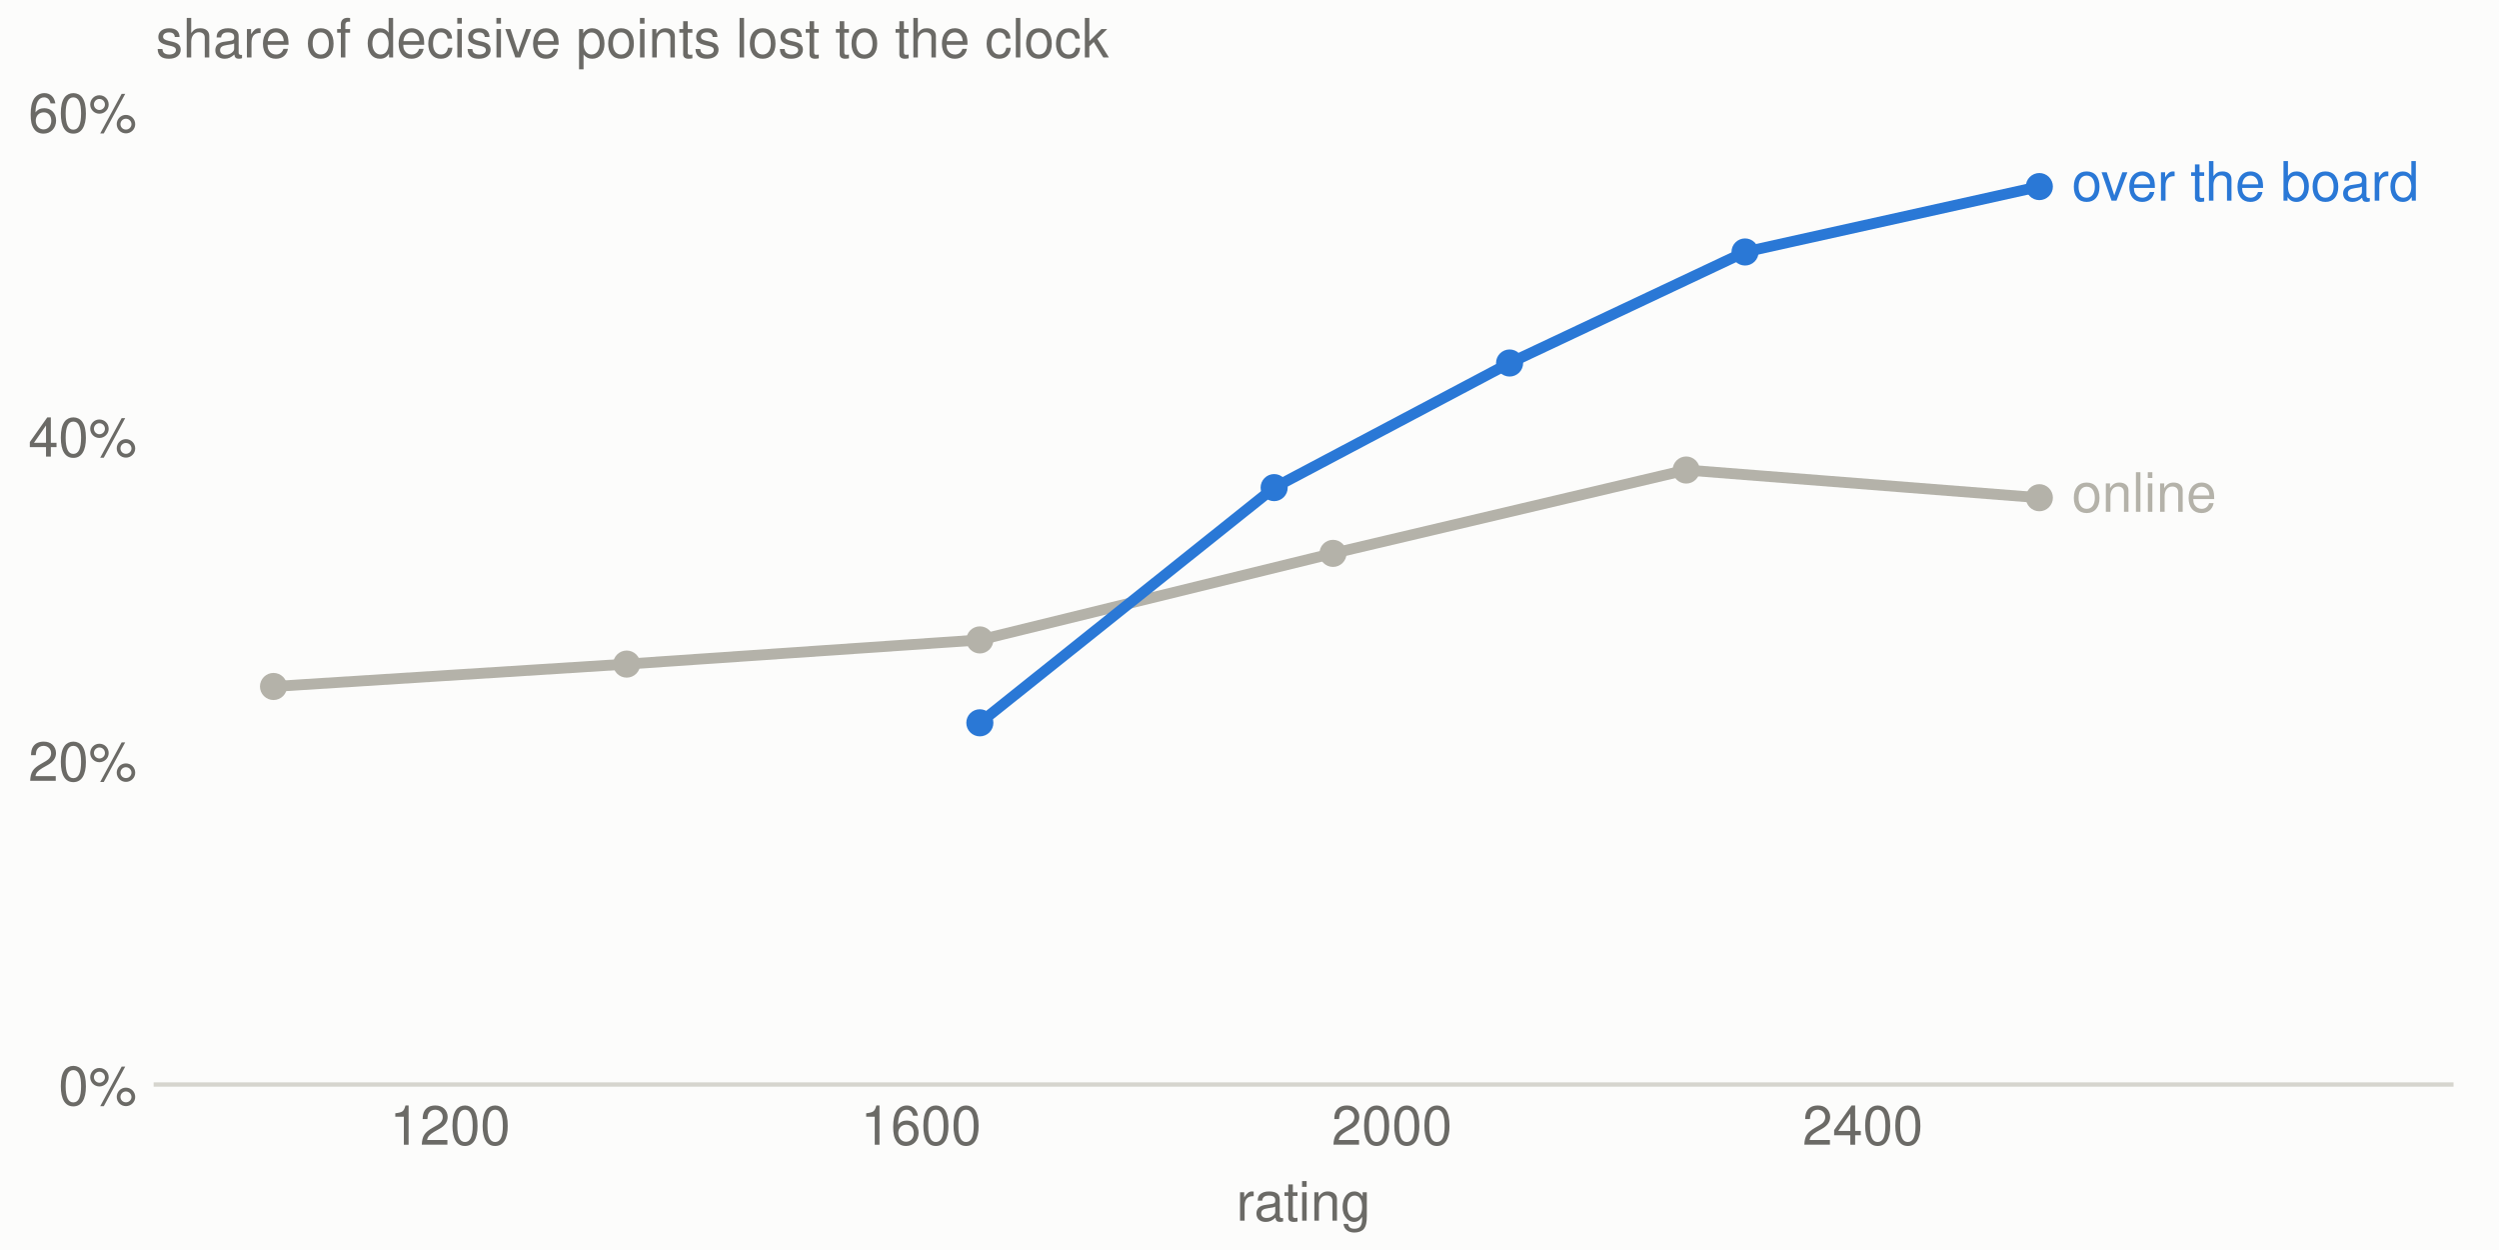
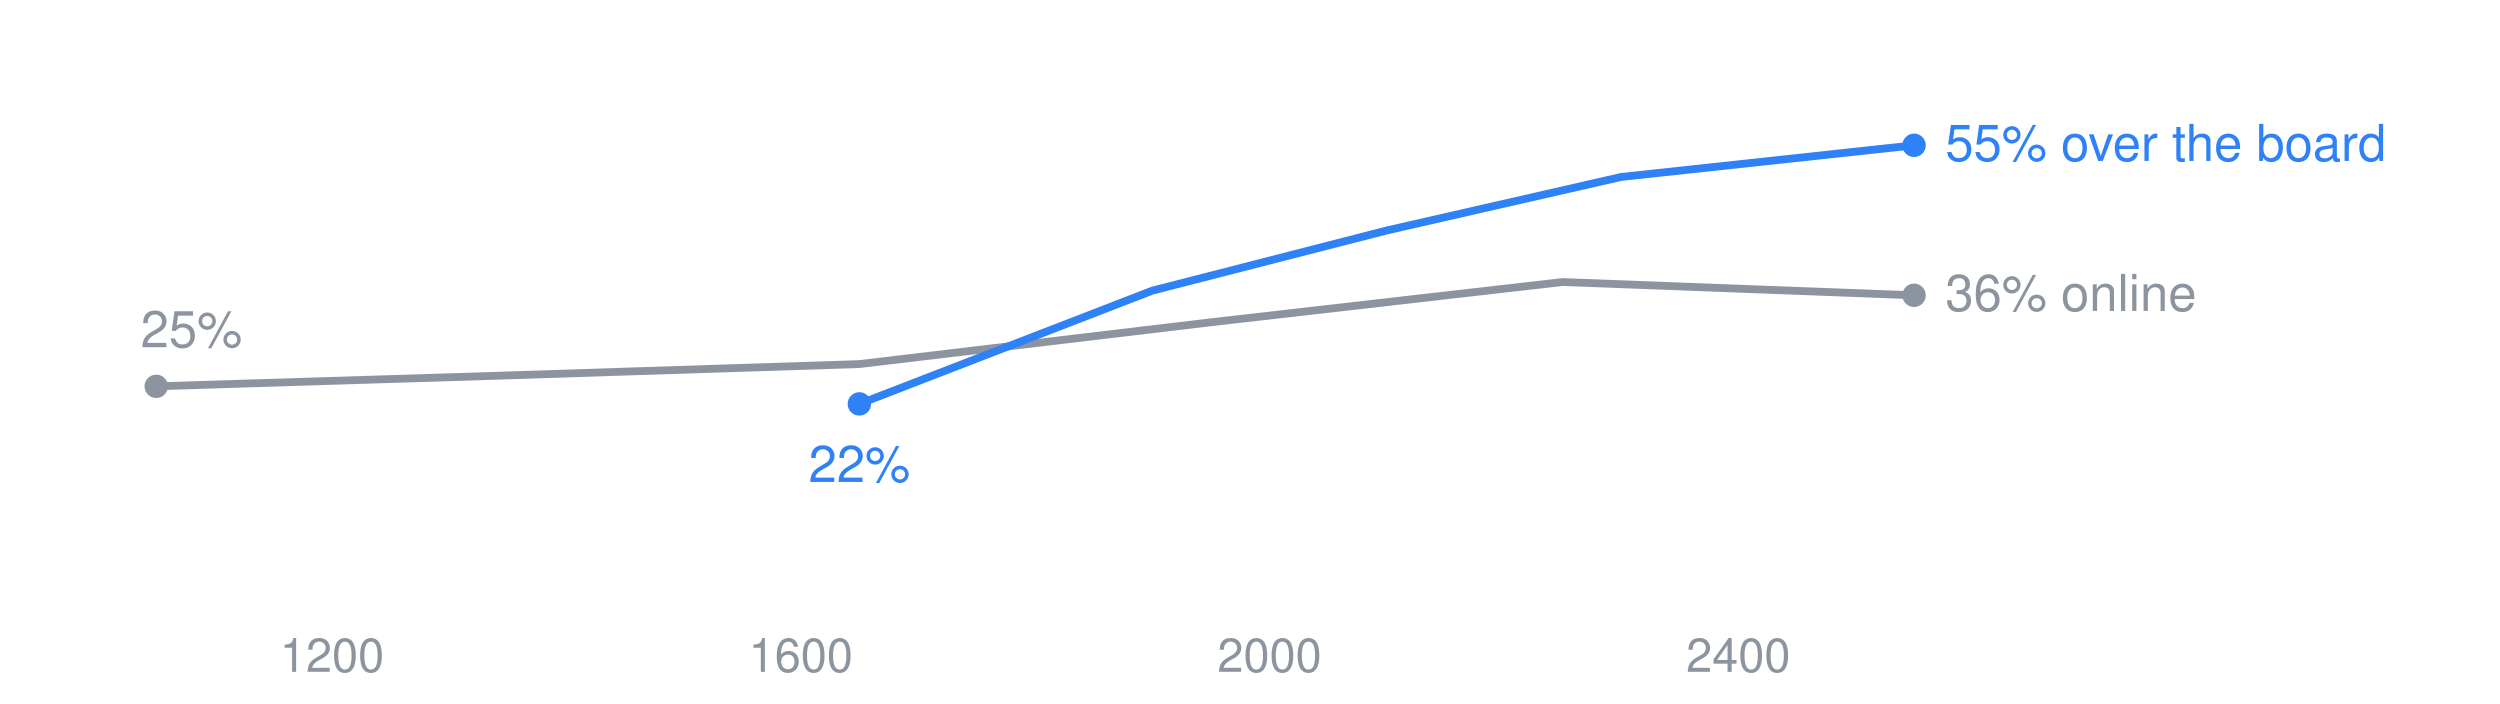
- <svg xmlns="http://www.w3.org/2000/svg" xmlns:xlink="http://www.w3.org/1999/xlink" width="460.8pt" height="230.4pt" viewBox="0 0 460.8 230.4" version="1.1">
-   <defs>
-     <style type="text/css">*{stroke-linejoin: round; stroke-linecap: butt}</style>
-   </defs>
-   <g id="figure_1">
-     <g id="patch_1">
-       <path d="M 0 230.4  L 460.8 230.4  L 460.8 0  L 0 0  z " style="fill: #fcfcfb" />
-     </g>
-     <g id="axes_1">
-       <g id="patch_2">
-         <path d="M 28.727 199.899  L 452.02 199.899  L 452.02 20.599  L 28.727 20.599  z " style="fill: #fcfcfb" />
-       </g>
-       <g id="matplotlib.axis_1">
-         <g id="xtick_1">
-           <g id="line2d_1" />
-           <g id="text_1">
-             <text style="font-size: 10px; font-family: 'Helvetica', 'Arial', 'DejaVu Sans', sans-serif; text-anchor: middle; fill: #6b6a66" x="82.995" y="210.997" transform="rotate(-0 82.9951 210.9966)">1200</text>
-           </g>
-         </g>
-         <g id="xtick_2">
-           <g id="line2d_2" />
-           <g id="text_2">
-             <text style="font-size: 10px; font-family: 'Helvetica', 'Arial', 'DejaVu Sans', sans-serif; text-anchor: middle; fill: #6b6a66" x="169.824" y="210.997" transform="rotate(-0 169.8244 210.9966)">1600</text>
-           </g>
-         </g>
-         <g id="xtick_3">
-           <g id="line2d_3" />
-           <g id="text_3">
-             <text style="font-size: 10px; font-family: 'Helvetica', 'Arial', 'DejaVu Sans', sans-serif; text-anchor: middle; fill: #6b6a66" x="256.654" y="210.997" transform="rotate(-0 256.6537 210.9966)">2000</text>
-           </g>
-         </g>
-         <g id="xtick_4">
-           <g id="line2d_4" />
-           <g id="text_4">
-             <text style="font-size: 10px; font-family: 'Helvetica', 'Arial', 'DejaVu Sans', sans-serif; text-anchor: middle; fill: #6b6a66" x="343.483" y="210.997" transform="rotate(-0 343.4829 210.9966)">2400</text>
-           </g>
-         </g>
-         <g id="text_5">
-           <text style="font-size: 10px; font-family: 'Helvetica', 'Arial', 'DejaVu Sans', sans-serif; text-anchor: middle; fill: #6b6a66" x="240.373" y="224.997" transform="rotate(-0 240.3732 224.9974)">rating</text>
-         </g>
-       </g>
-       <g id="matplotlib.axis_2">
-         <g id="ytick_1">
-           <g id="line2d_5" />
-           <g id="text_6">
-             <text style="font-size: 10px; font-family: 'Helvetica', 'Arial', 'DejaVu Sans', sans-serif; text-anchor: end; fill: #6b6a66" x="25.227" y="203.698" transform="rotate(-0 25.2268 203.6978)">0%</text>
-           </g>
-         </g>
-         <g id="ytick_2">
-           <g id="line2d_6" />
-           <g id="text_7">
-             <text style="font-size: 10px; font-family: 'Helvetica', 'Arial', 'DejaVu Sans', sans-serif; text-anchor: end; fill: #6b6a66" x="25.227" y="143.931" transform="rotate(-0 25.2268 143.931)">20%</text>
-           </g>
-         </g>
-         <g id="ytick_3">
-           <g id="line2d_7" />
-           <g id="text_8">
-             <text style="font-size: 10px; font-family: 'Helvetica', 'Arial', 'DejaVu Sans', sans-serif; text-anchor: end; fill: #6b6a66" x="25.227" y="84.164" transform="rotate(-0 25.2268 84.16427)">40%</text>
-           </g>
-         </g>
-         <g id="ytick_4">
-           <g id="line2d_8" />
-           <g id="text_9">
-             <text style="font-size: 10px; font-family: 'Helvetica', 'Arial', 'DejaVu Sans', sans-serif; text-anchor: end; fill: #6b6a66" x="25.227" y="24.398" transform="rotate(-0 25.2268 24.39751)">60%</text>
-           </g>
-         </g>
-       </g>
-       <g id="line2d_9">
-         <path d="M 50.434 126.533  L 115.556 122.406  L 180.678 117.951  L 245.8 101.999  L 310.922 86.636  L 376.044 91.74  " clip-path="url(#pbbdde1078f)" style="fill: none; stroke: #b4b2a9; stroke-width: 2; stroke-linecap: square" />
-         <defs>
-           <path id="m326df090a2" d="M 0 2  C 0.53 2 1.039 1.789 1.414 1.414  C 1.789 1.039 2 0.53 2 0  C 2 -0.53 1.789 -1.039 1.414 -1.414  C 1.039 -1.789 0.53 -2 0 -2  C -0.53 -2 -1.039 -1.789 -1.414 -1.414  C -1.789 -1.039 -2 -0.53 -2 0  C -2 0.53 -1.789 1.039 -1.414 1.414  C -1.039 1.789 -0.53 2 0 2  z " style="stroke: #b4b2a9" />
-         </defs>
-         <g clip-path="url(#pbbdde1078f)">
-           <use xlink:href="#m326df090a2" x="50.434" y="126.533" style="fill: #b4b2a9; stroke: #b4b2a9" />
-           <use xlink:href="#m326df090a2" x="115.556" y="122.406" style="fill: #b4b2a9; stroke: #b4b2a9" />
-           <use xlink:href="#m326df090a2" x="180.678" y="117.951" style="fill: #b4b2a9; stroke: #b4b2a9" />
-           <use xlink:href="#m326df090a2" x="245.8" y="101.999" style="fill: #b4b2a9; stroke: #b4b2a9" />
-           <use xlink:href="#m326df090a2" x="310.922" y="86.636" style="fill: #b4b2a9; stroke: #b4b2a9" />
-           <use xlink:href="#m326df090a2" x="376.044" y="91.74" style="fill: #b4b2a9; stroke: #b4b2a9" />
-         </g>
-       </g>
-       <g id="line2d_10">
-         <path d="M 180.678 133.23  L 234.946 89.878  L 278.361 66.91  L 321.776 46.445  L 376.044 34.391  " clip-path="url(#pbbdde1078f)" style="fill: none; stroke: #2a78d6; stroke-width: 2; stroke-linecap: square" />
-         <defs>
-           <path id="m137fc39ff9" d="M 0 2  C 0.53 2 1.039 1.789 1.414 1.414  C 1.789 1.039 2 0.53 2 0  C 2 -0.53 1.789 -1.039 1.414 -1.414  C 1.039 -1.789 0.53 -2 0 -2  C -0.53 -2 -1.039 -1.789 -1.414 -1.414  C -1.789 -1.039 -2 -0.53 -2 0  C -2 0.53 -1.789 1.039 -1.414 1.414  C -1.039 1.789 -0.53 2 0 2  z " style="stroke: #2a78d6" />
-         </defs>
-         <g clip-path="url(#pbbdde1078f)">
-           <use xlink:href="#m137fc39ff9" x="180.678" y="133.23" style="fill: #2a78d6; stroke: #2a78d6" />
-           <use xlink:href="#m137fc39ff9" x="234.946" y="89.878" style="fill: #2a78d6; stroke: #2a78d6" />
-           <use xlink:href="#m137fc39ff9" x="278.361" y="66.91" style="fill: #2a78d6; stroke: #2a78d6" />
-           <use xlink:href="#m137fc39ff9" x="321.776" y="46.445" style="fill: #2a78d6; stroke: #2a78d6" />
-           <use xlink:href="#m137fc39ff9" x="376.044" y="34.391" style="fill: #2a78d6; stroke: #2a78d6" />
-         </g>
-       </g>
-       <g id="patch_3">
-         <path d="M 28.727 199.899  L 452.02 199.899  " style="fill: none; stroke: #d6d5ce; stroke-width: 0.8; stroke-linejoin: miter; stroke-linecap: square" />
-       </g>
-       <g id="text_10">
-         <text style="font-size: 10px; font-family: 'Helvetica', 'Arial', 'DejaVu Sans', sans-serif; text-anchor: start; fill: #b4b2a9" x="382.044" y="94.338" transform="rotate(-0 382.0439 94.33818)">online</text>
-       </g>
-       <g id="text_11">
-         <text style="font-size: 10px; font-family: 'Helvetica', 'Arial', 'DejaVu Sans', sans-serif; text-anchor: start; fill: #2a78d6" x="382.044" y="36.989" transform="rotate(-0 382.0439 36.98928)">over the board</text>
-       </g>
-       <g id="text_12">
-         <text style="font-size: 10px; font-family: 'Helvetica', 'Arial', 'DejaVu Sans', sans-serif; text-anchor: start; fill: #6b6a66" x="28.727" y="10.599" transform="rotate(-0 28.7268 10.59868)">share of decisive points lost to the clock</text>
-       </g>
-     </g>
-   </g>
-   <defs>
-     <clipPath id="pbbdde1078f">
-       <rect x="28.727" y="20.599" width="423.293" height="179.3" />
-     </clipPath>
-   </defs>
+ <svg xmlns="http://www.w3.org/2000/svg" viewBox="0 0 640 180" width="640" height="180" font-family="system-ui, -apple-system, 'Segoe UI', Helvetica, Arial, sans-serif" font-size="13">
+   <polyline points="40.0,98.9 130.0,96.1 220.0,93.2 310.0,82.5 400.0,72.2 490.0,75.6" fill="none" stroke="#8c959f" stroke-width="2" stroke-linejoin="round" stroke-linecap="round" />
+   <circle cx="40.0" cy="98.9" r="3" fill="#8c959f" />
+   <text x="36.0" y="88.9" text-anchor="start" fill="#8c959f">25%</text>
+   <circle cx="490.0" cy="75.6" r="3" fill="#8c959f" />
+   <text x="498.0" y="79.6" text-anchor="start" fill="#8c959f">36% online</text>
+   <polyline points="220.0,103.4 295.0,74.4 355.0,59.0 415.0,45.3 490.0,37.2" fill="none" stroke="#2f81f7" stroke-width="2" stroke-linejoin="round" stroke-linecap="round" />
+   <circle cx="220.0" cy="103.4" r="3" fill="#2f81f7" />
+   <text x="220.0" y="123.4" text-anchor="middle" fill="#2f81f7">22%</text>
+   <circle cx="490.0" cy="37.2" r="3" fill="#2f81f7" />
+   <text x="498.0" y="41.2" text-anchor="start" fill="#2f81f7">55% over the board</text>
+   <text x="85.0" y="172" text-anchor="middle" font-size="12" fill="#8c959f">1200</text>
+   <text x="205.0" y="172" text-anchor="middle" font-size="12" fill="#8c959f">1600</text>
+   <text x="325.0" y="172" text-anchor="middle" font-size="12" fill="#8c959f">2000</text>
+   <text x="445.0" y="172" text-anchor="middle" font-size="12" fill="#8c959f">2400</text>
</svg>
